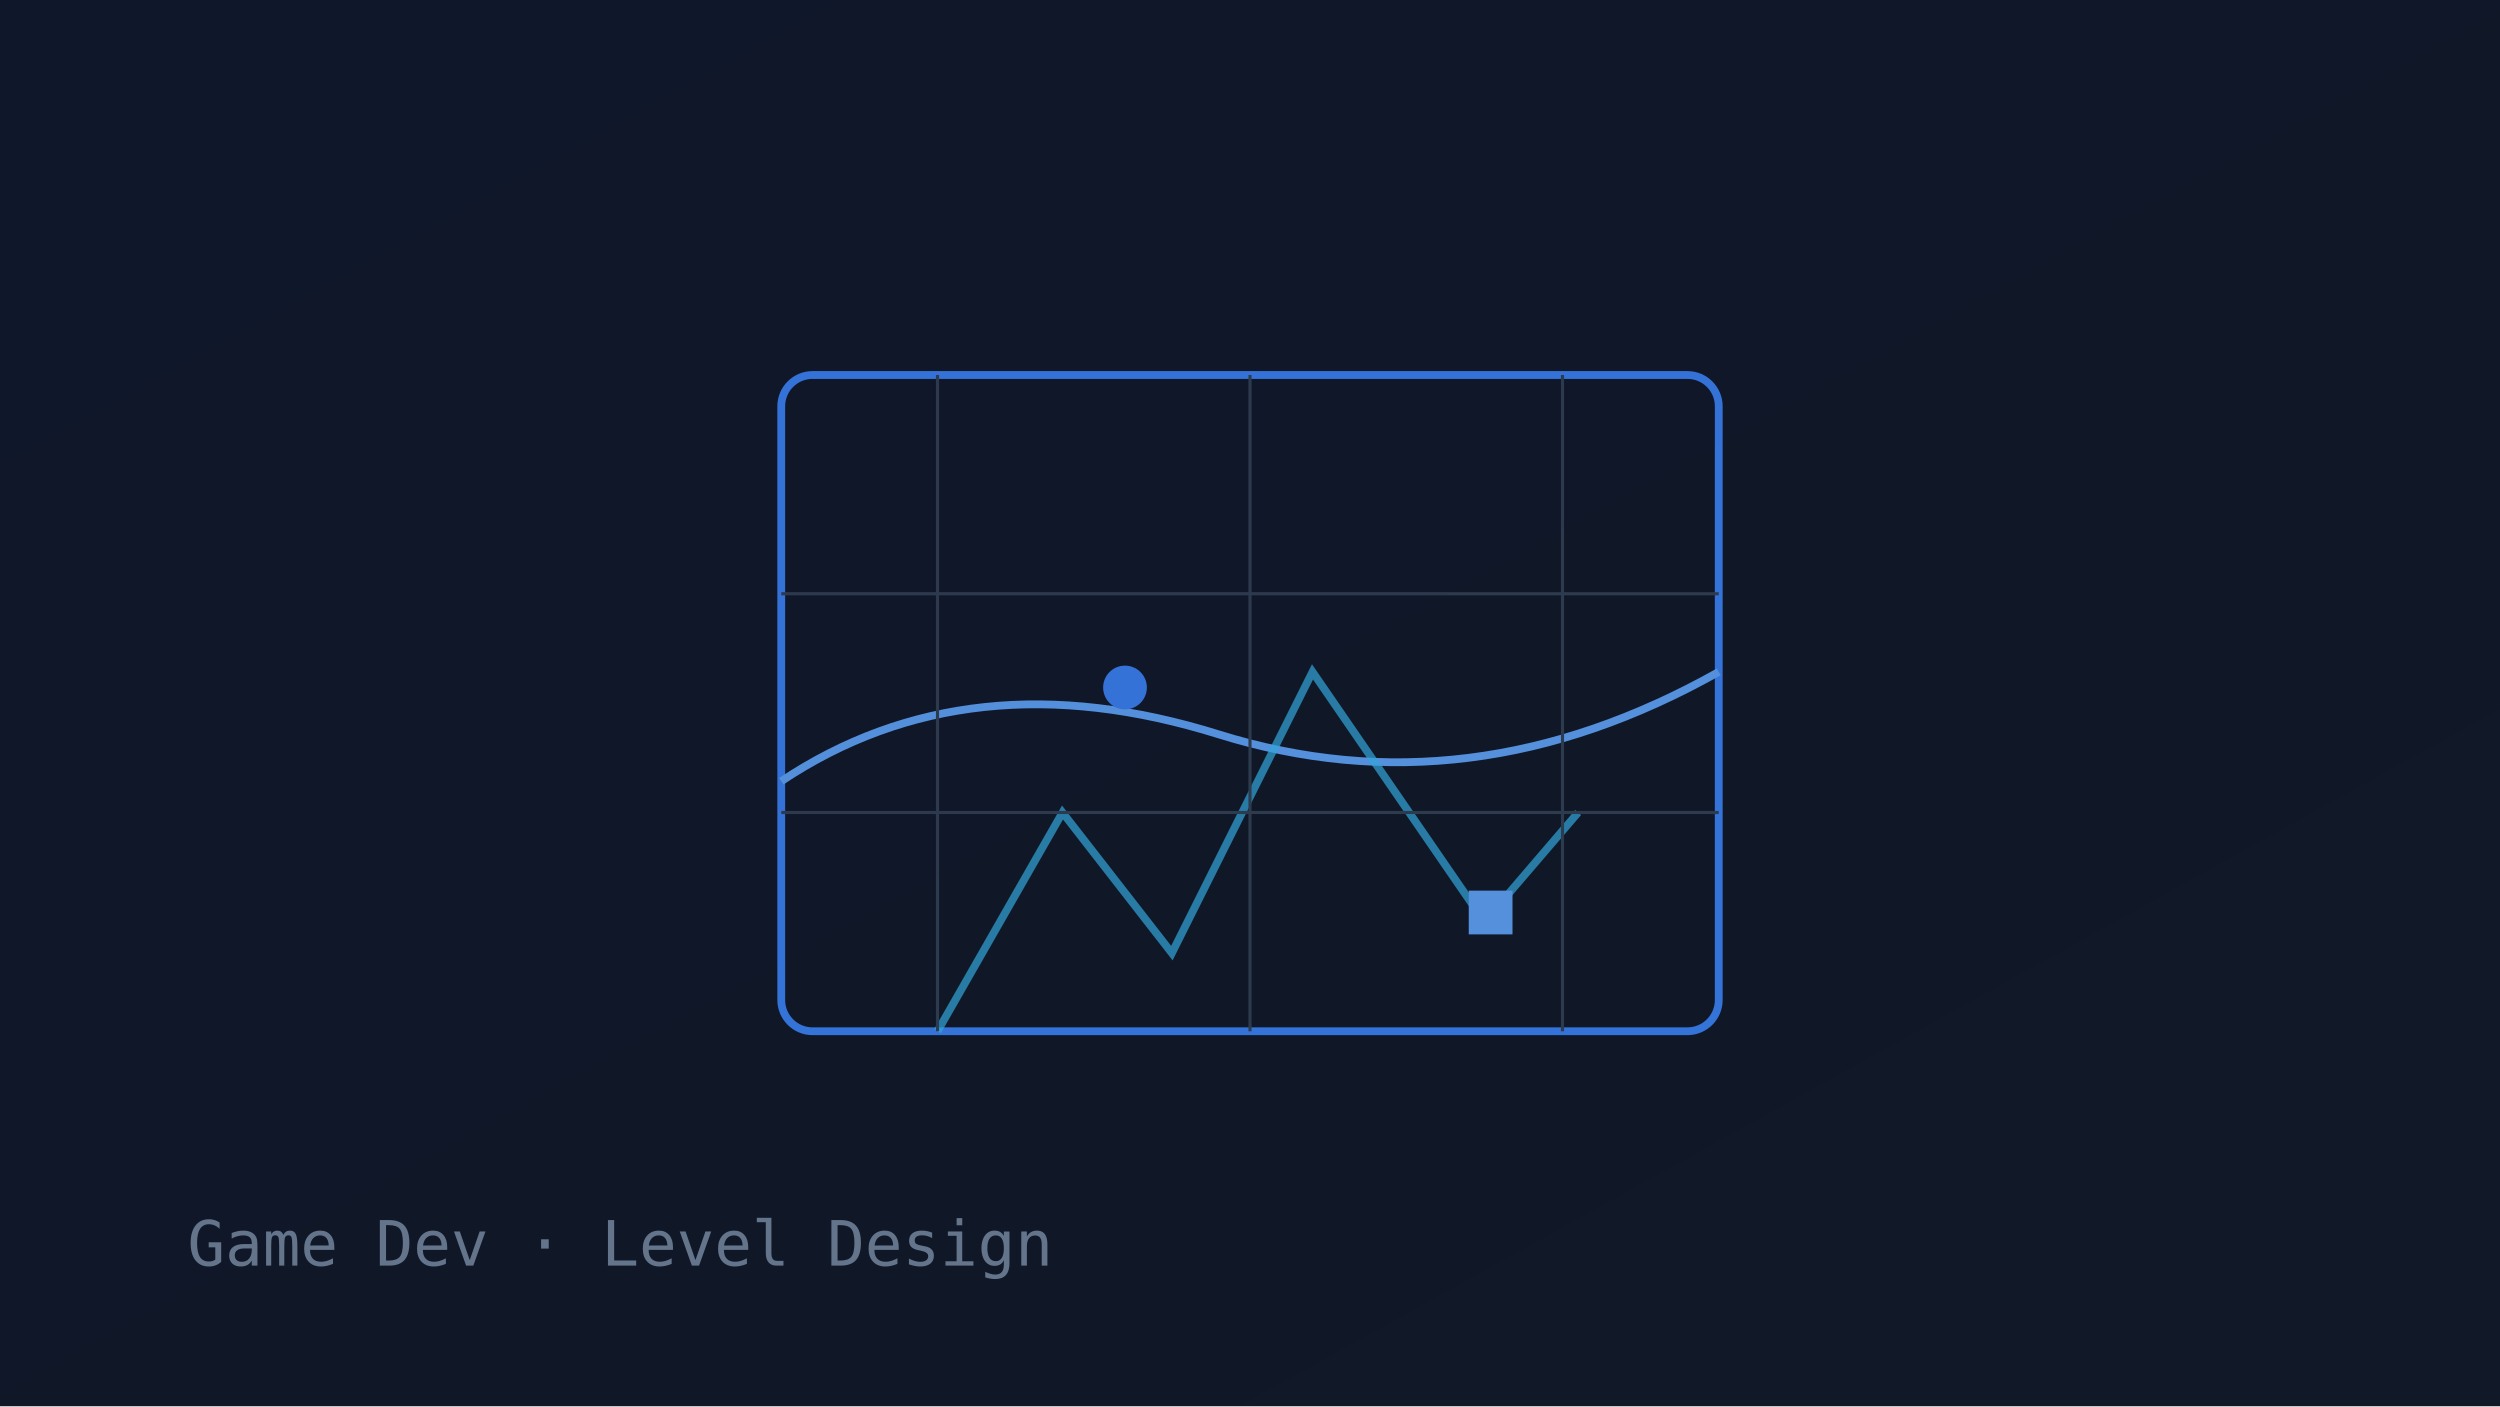
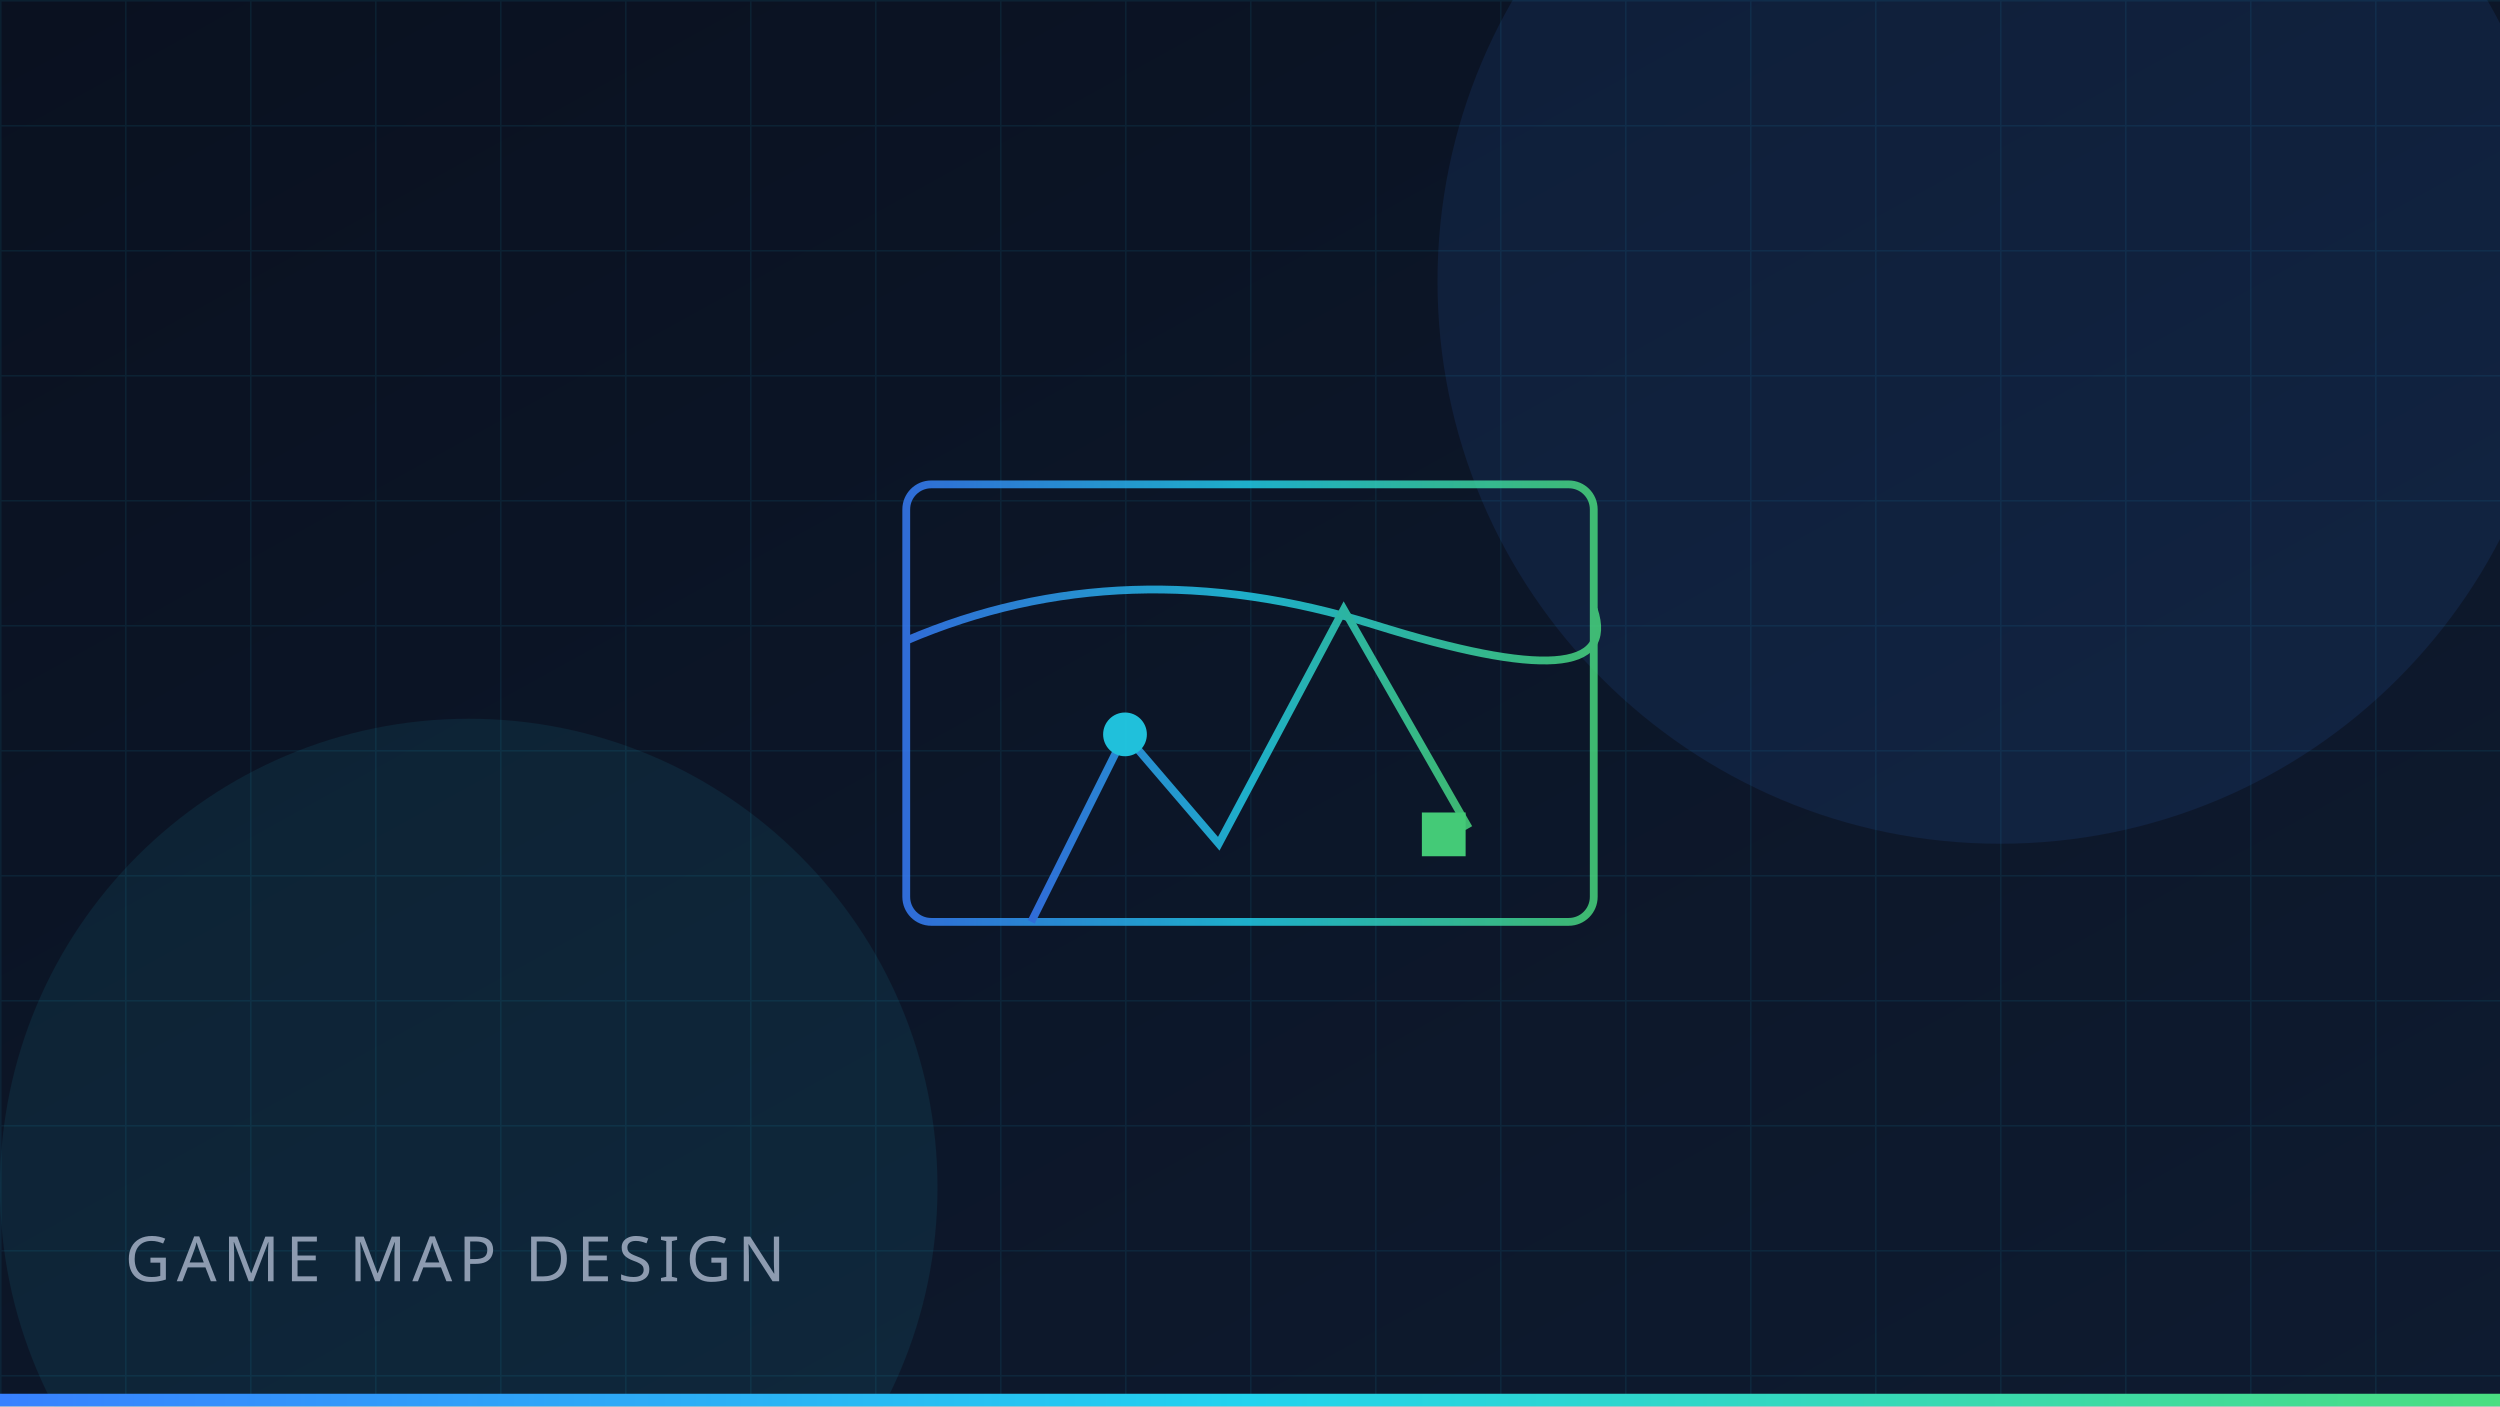
- <svg xmlns="http://www.w3.org/2000/svg" viewBox="0 0 800 450" width="800" height="450" role="img" aria-label="RPG game map design">
+ <svg xmlns="http://www.w3.org/2000/svg" viewBox="0 0 800 450" width="800" height="450" role="img" aria-label="GAME MAP DESIGN">
  <defs>
-     <linearGradient id="g5" x1="0" y1="0" x2="1" y2="1">
-       <stop offset="0" stop-color="#0f172a" />
-       <stop offset="1" stop-color="#111827" />
+     <linearGradient id="bg" x1="0" y1="0" x2="1" y2="1">
+       <stop offset="0" stop-color="#0a1120" />
+       <stop offset="1" stop-color="#0e1b30" />
    </linearGradient>
+     <linearGradient id="ac" x1="0" y1="0" x2="1" y2="0">
+       <stop offset="0" stop-color="#3880ff" />
+       <stop offset="0.5" stop-color="#22d3ee" />
+       <stop offset="1" stop-color="#4ade80" />
+     </linearGradient>
+     <pattern id="grid" width="40" height="40" patternUnits="userSpaceOnUse">
+       <path d="M40 0H0V40" fill="none" stroke="#22d3ee" stroke-opacity="0.08" stroke-width="1" />
+     </pattern>
  </defs>
-   <rect width="800" height="450" fill="url(#g5)" />
-   <g opacity="0.85">
-     <rect x="250" y="120" width="300" height="210" rx="10" fill="none" stroke="#3b82f6" stroke-width="2.5" />
-     <path d="M250 250 q60 -40 140 -15 t160 -20" fill="none" stroke="#60a5fa" stroke-width="2.5" />
-     <path d="M300 330 l40 -70 l35 45 l45 -90 l55 80 l30 -35" fill="none" stroke="#38bdf8" stroke-width="2.5" opacity="0.7" />
-     <g stroke="#334155" stroke-width="1">
-       <line x1="300" y1="120" x2="300" y2="330" />
-       <line x1="400" y1="120" x2="400" y2="330" />
-       <line x1="500" y1="120" x2="500" y2="330" />
-       <line x1="250" y1="190" x2="550" y2="190" />
-       <line x1="250" y1="260" x2="550" y2="260" />
+   <rect width="800" height="450" fill="url(#bg)" />
+   <rect width="800" height="450" fill="url(#grid)" />
+   <circle cx="640" cy="90" r="180" fill="#3880ff" opacity="0.10" />
+   <circle cx="150" cy="380" r="150" fill="#22d3ee" opacity="0.08" />
+   <g transform="translate(400 225)" opacity="0.9">
+     <g fill="none" stroke="url(#ac)" stroke-width="2.5" opacity="0.9">
+       <rect x="-110" y="-70" width="220" height="140" rx="8" />
+       <path d="M-110 -20 Q-40 -50 40 -25 T110 -30" />
+       <path d="M-70 70 L-40 10 L-10 45 L30 -30 L70 40" />
    </g>
-     <circle cx="360" cy="220" r="7" fill="#3b82f6" />
-     <rect x="470" y="285" width="14" height="14" fill="#60a5fa" />
+     <circle cx="-40" cy="10" r="7" fill="#22d3ee" />
+     <rect x="55" y="35" width="14" height="14" fill="#4ade80" />
  </g>
-   <text x="60" y="405" fill="#64748b" font-family="monospace" font-size="20">Game Dev · Level Design</text>
+   <rect x="0" y="446" width="800" height="4" fill="url(#ac)" />
+   <text x="40" y="410" fill="#8d9bb0" font-family="system-ui, sans-serif" font-size="20" letter-spacing="2">GAME MAP DESIGN</text>
</svg>
